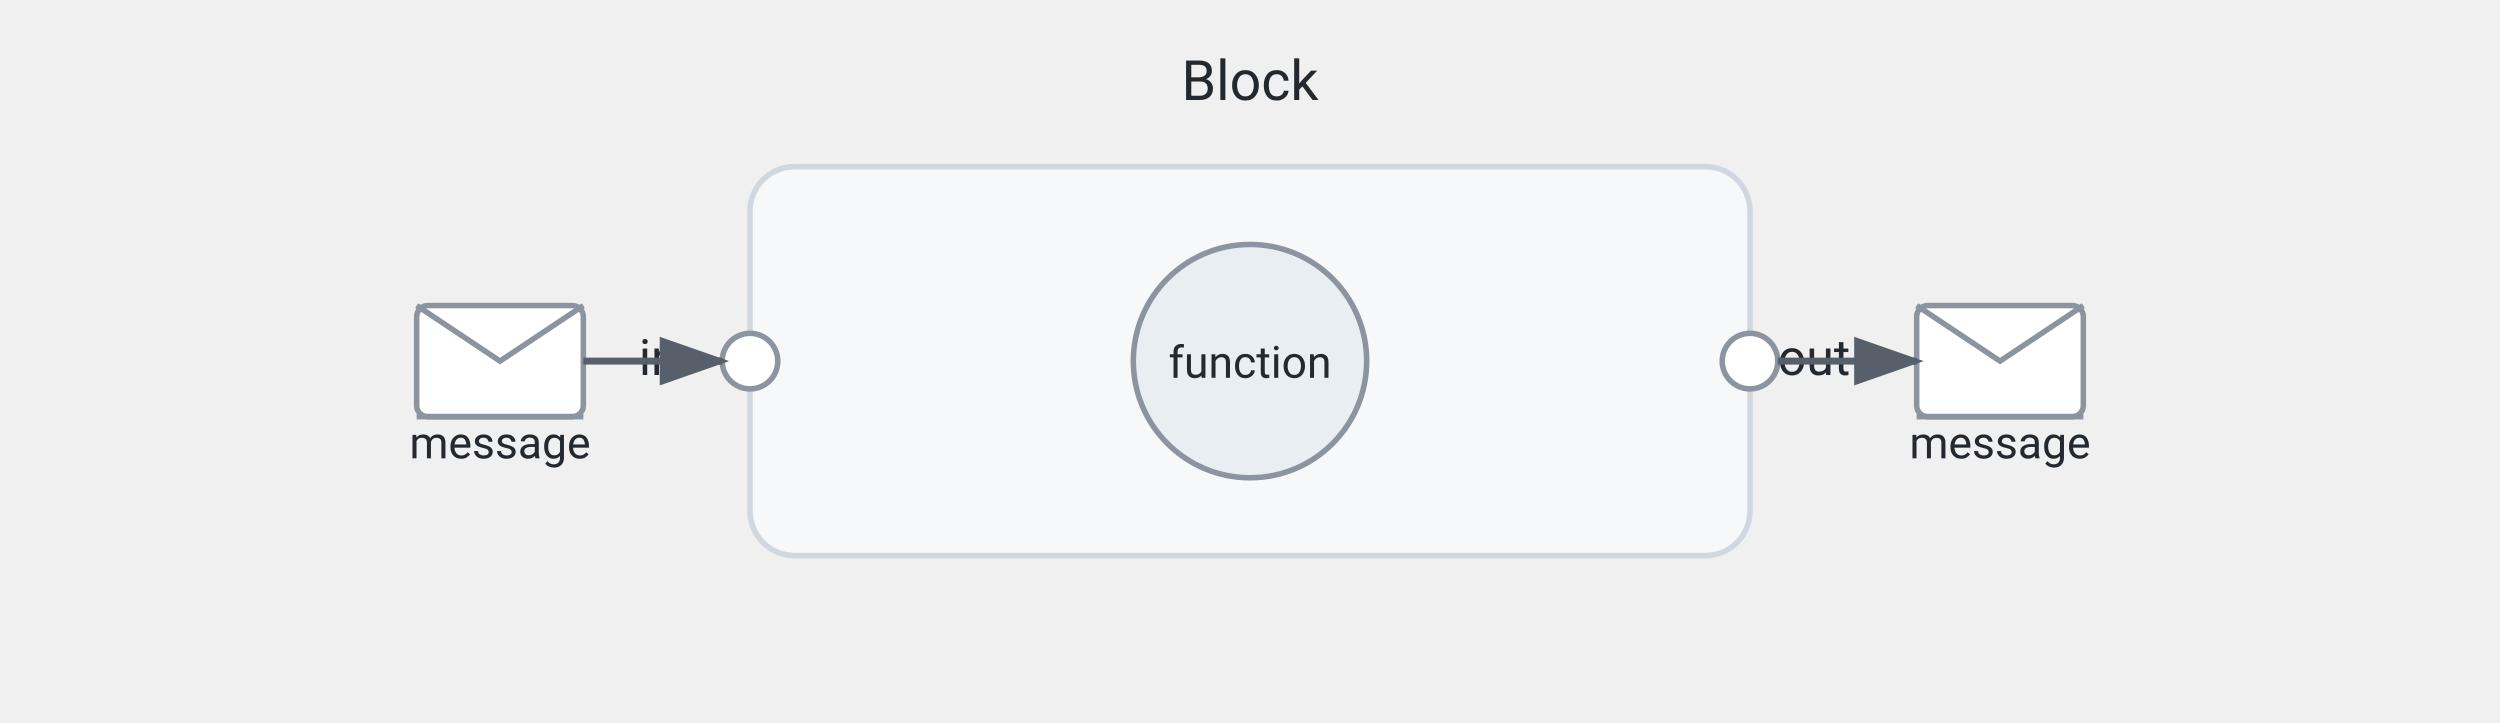
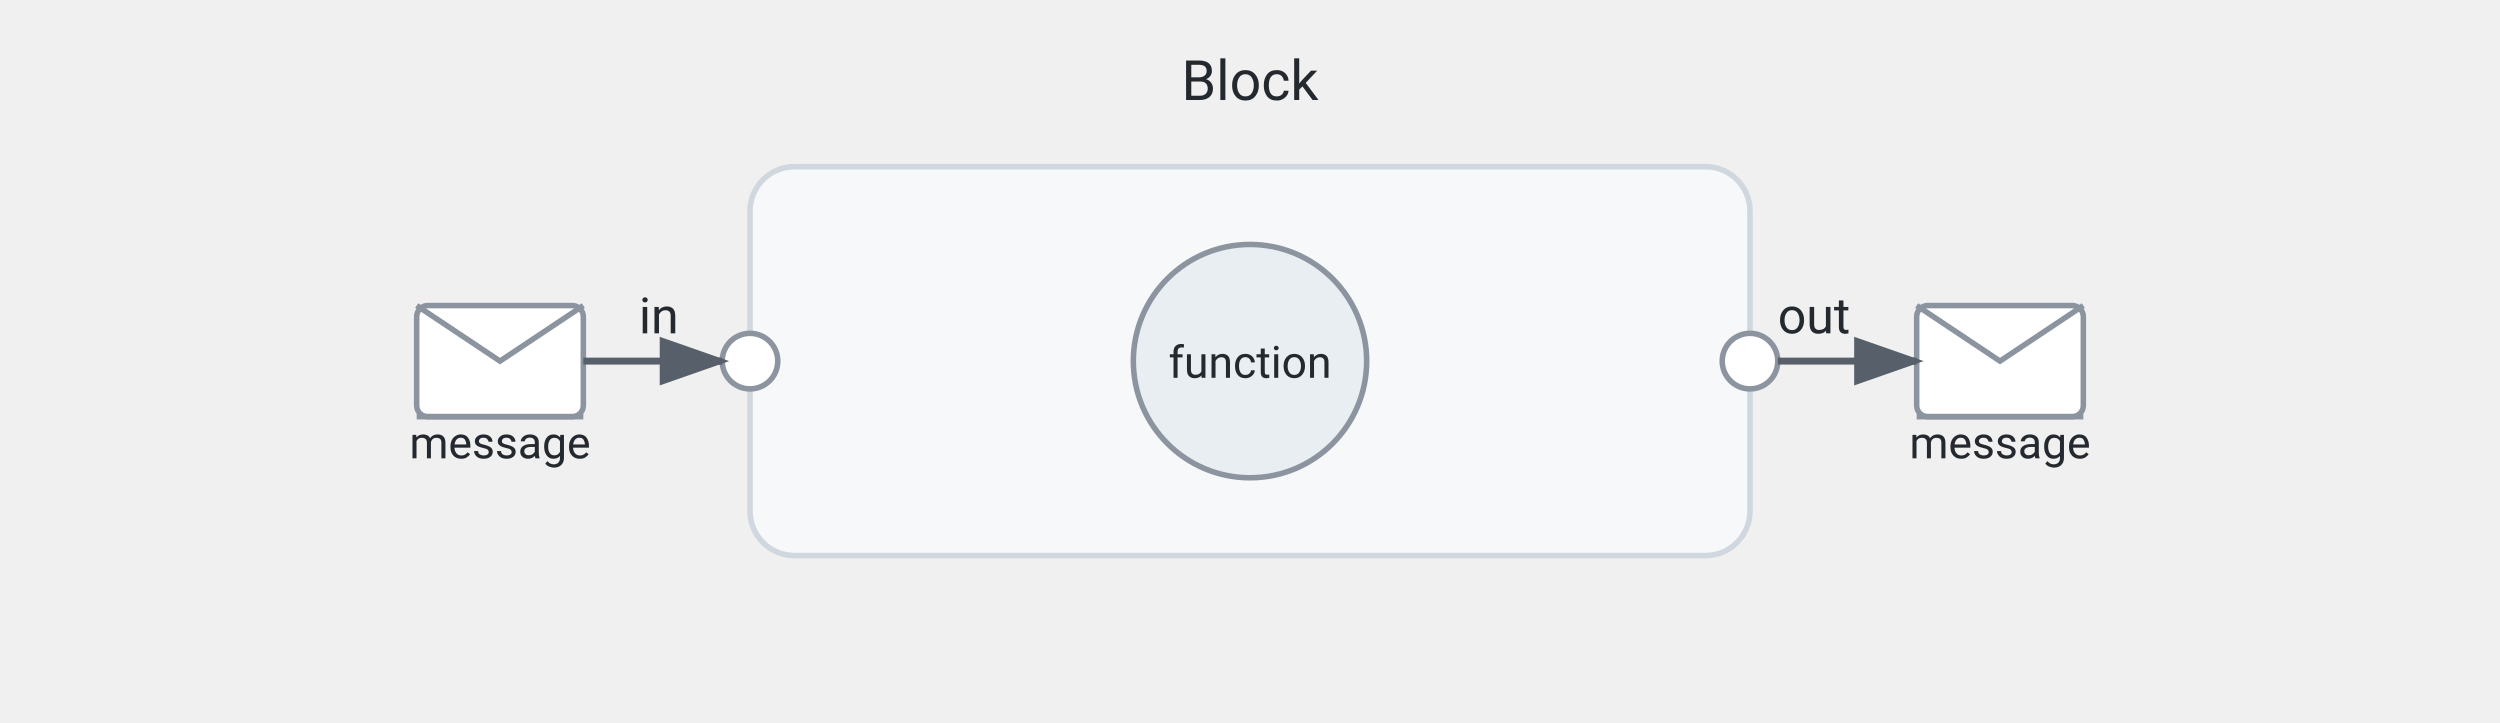
<svg xmlns="http://www.w3.org/2000/svg" width="900" height="260" viewBox="0 0 900 260" role="img" aria-label="A block with inport/outport, messages, and an internal function">
  <rect width="100%" height="100%" fill="none" />
  <defs>
    <marker id="arrowHead" markerWidth="10" markerHeight="7" refX="9" refY="3.5" orient="auto">
      <polygon points="0 0, 10 3.5, 0 7" fill="#57606A" />
    </marker>
  </defs>
  <text x="450" y="36" text-anchor="middle" font-family="-apple-system,BlinkMacSystemFont,Segoe UI,Roboto,Helvetica,Arial,sans-serif" font-size="20" fill="#24292F">Block</text>
  <rect x="270" y="60" width="360" height="140" rx="16" ry="16" fill="#F6F8FA" stroke="#D0D7DE" stroke-width="2" />
  <circle cx="270" cy="130" r="10" fill="#FFFFFF" stroke="#8C959F" stroke-width="2" />
-   <text x="230" y="135" font-family="-apple-system,BlinkMacSystemFont,Segoe UI,Roboto,Helvetica,Arial,sans-serif" font-size="18" fill="#24292F">in</text>
+   <text x="230" y="120" font-family="-apple-system,BlinkMacSystemFont,Segoe UI,Roboto,Helvetica,Arial,sans-serif" font-size="18" fill="#24292F">in</text>
  <circle cx="630" cy="130" r="10" fill="#FFFFFF" stroke="#8C959F" stroke-width="2" />
-   <text x="640" y="135" font-family="-apple-system,BlinkMacSystemFont,Segoe UI,Roboto,Helvetica,Arial,sans-serif" font-size="18" fill="#24292F">out</text>
+   <text x="640" y="120" font-family="-apple-system,BlinkMacSystemFont,Segoe UI,Roboto,Helvetica,Arial,sans-serif" font-size="18" fill="#24292F">out</text>
  <circle cx="450" cy="130" r="42" fill="#E9EEF2" stroke="#8C959F" stroke-width="2" />
  <text x="450" y="136" text-anchor="middle" font-family="-apple-system,BlinkMacSystemFont,Segoe UI,Roboto,Helvetica,Arial,sans-serif" font-size="16" fill="#24292F">function</text>
  <rect x="150" y="110" width="60" height="40" rx="4" ry="4" fill="#FFFFFF" stroke="#8C959F" stroke-width="2" />
  <polyline points="150,110 180,130 210,110" fill="none" stroke="#8C959F" stroke-width="2" />
  <line x1="150" y1="150" x2="210" y2="150" stroke="#8C959F" stroke-width="2" />
  <text x="180" y="165" text-anchor="middle" font-family="-apple-system,BlinkMacSystemFont,Segoe UI,Roboto,Helvetica,Arial,sans-serif" font-size="16" fill="#24292F">message</text>
  <rect x="690" y="110" width="60" height="40" rx="4" ry="4" fill="#FFFFFF" stroke="#8C959F" stroke-width="2" />
  <polyline points="690,110 720,130 750,110" fill="none" stroke="#8C959F" stroke-width="2" />
  <line x1="690" y1="150" x2="750" y2="150" stroke="#8C959F" stroke-width="2" />
  <text x="720" y="165" text-anchor="middle" font-family="-apple-system,BlinkMacSystemFont,Segoe UI,Roboto,Helvetica,Arial,sans-serif" font-size="16" fill="#24292F">message</text>
  <line x1="210" y1="130" x2="260" y2="130" stroke="#57606A" stroke-width="2.5" fill="none" marker-end="url(#arrowHead)" />
  <line x1="640" y1="130" x2="690" y2="130" stroke="#57606A" stroke-width="2.5" fill="none" marker-end="url(#arrowHead)" />
</svg>
